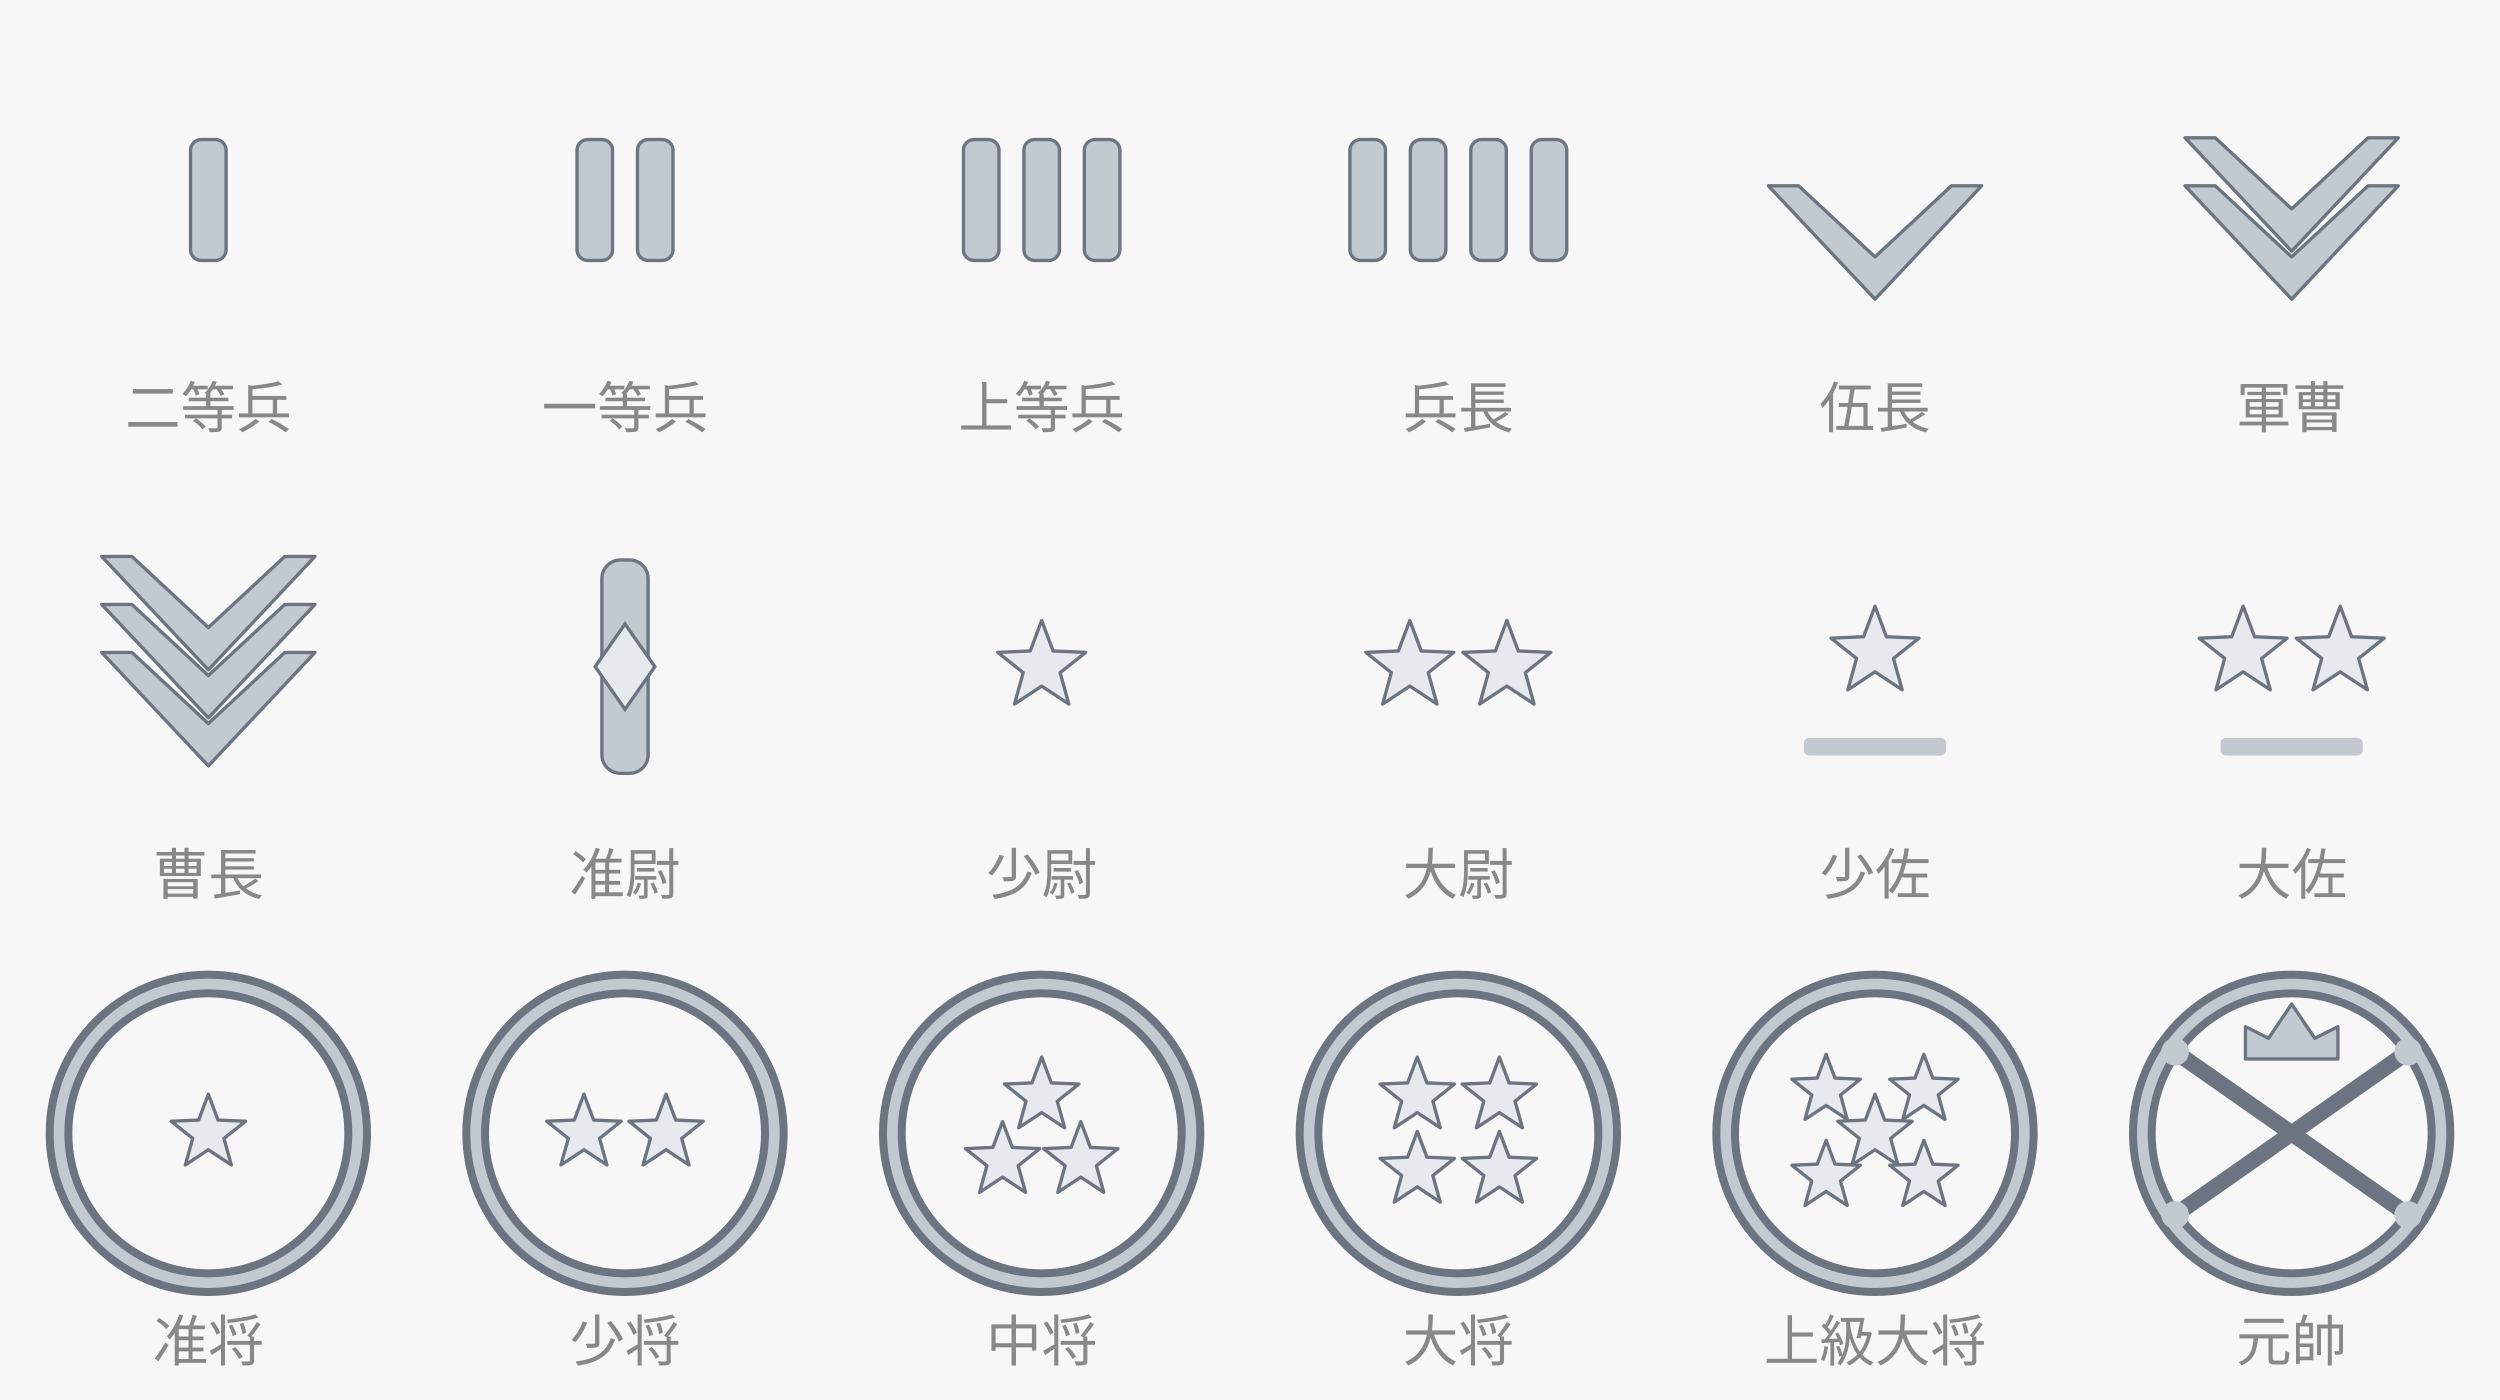
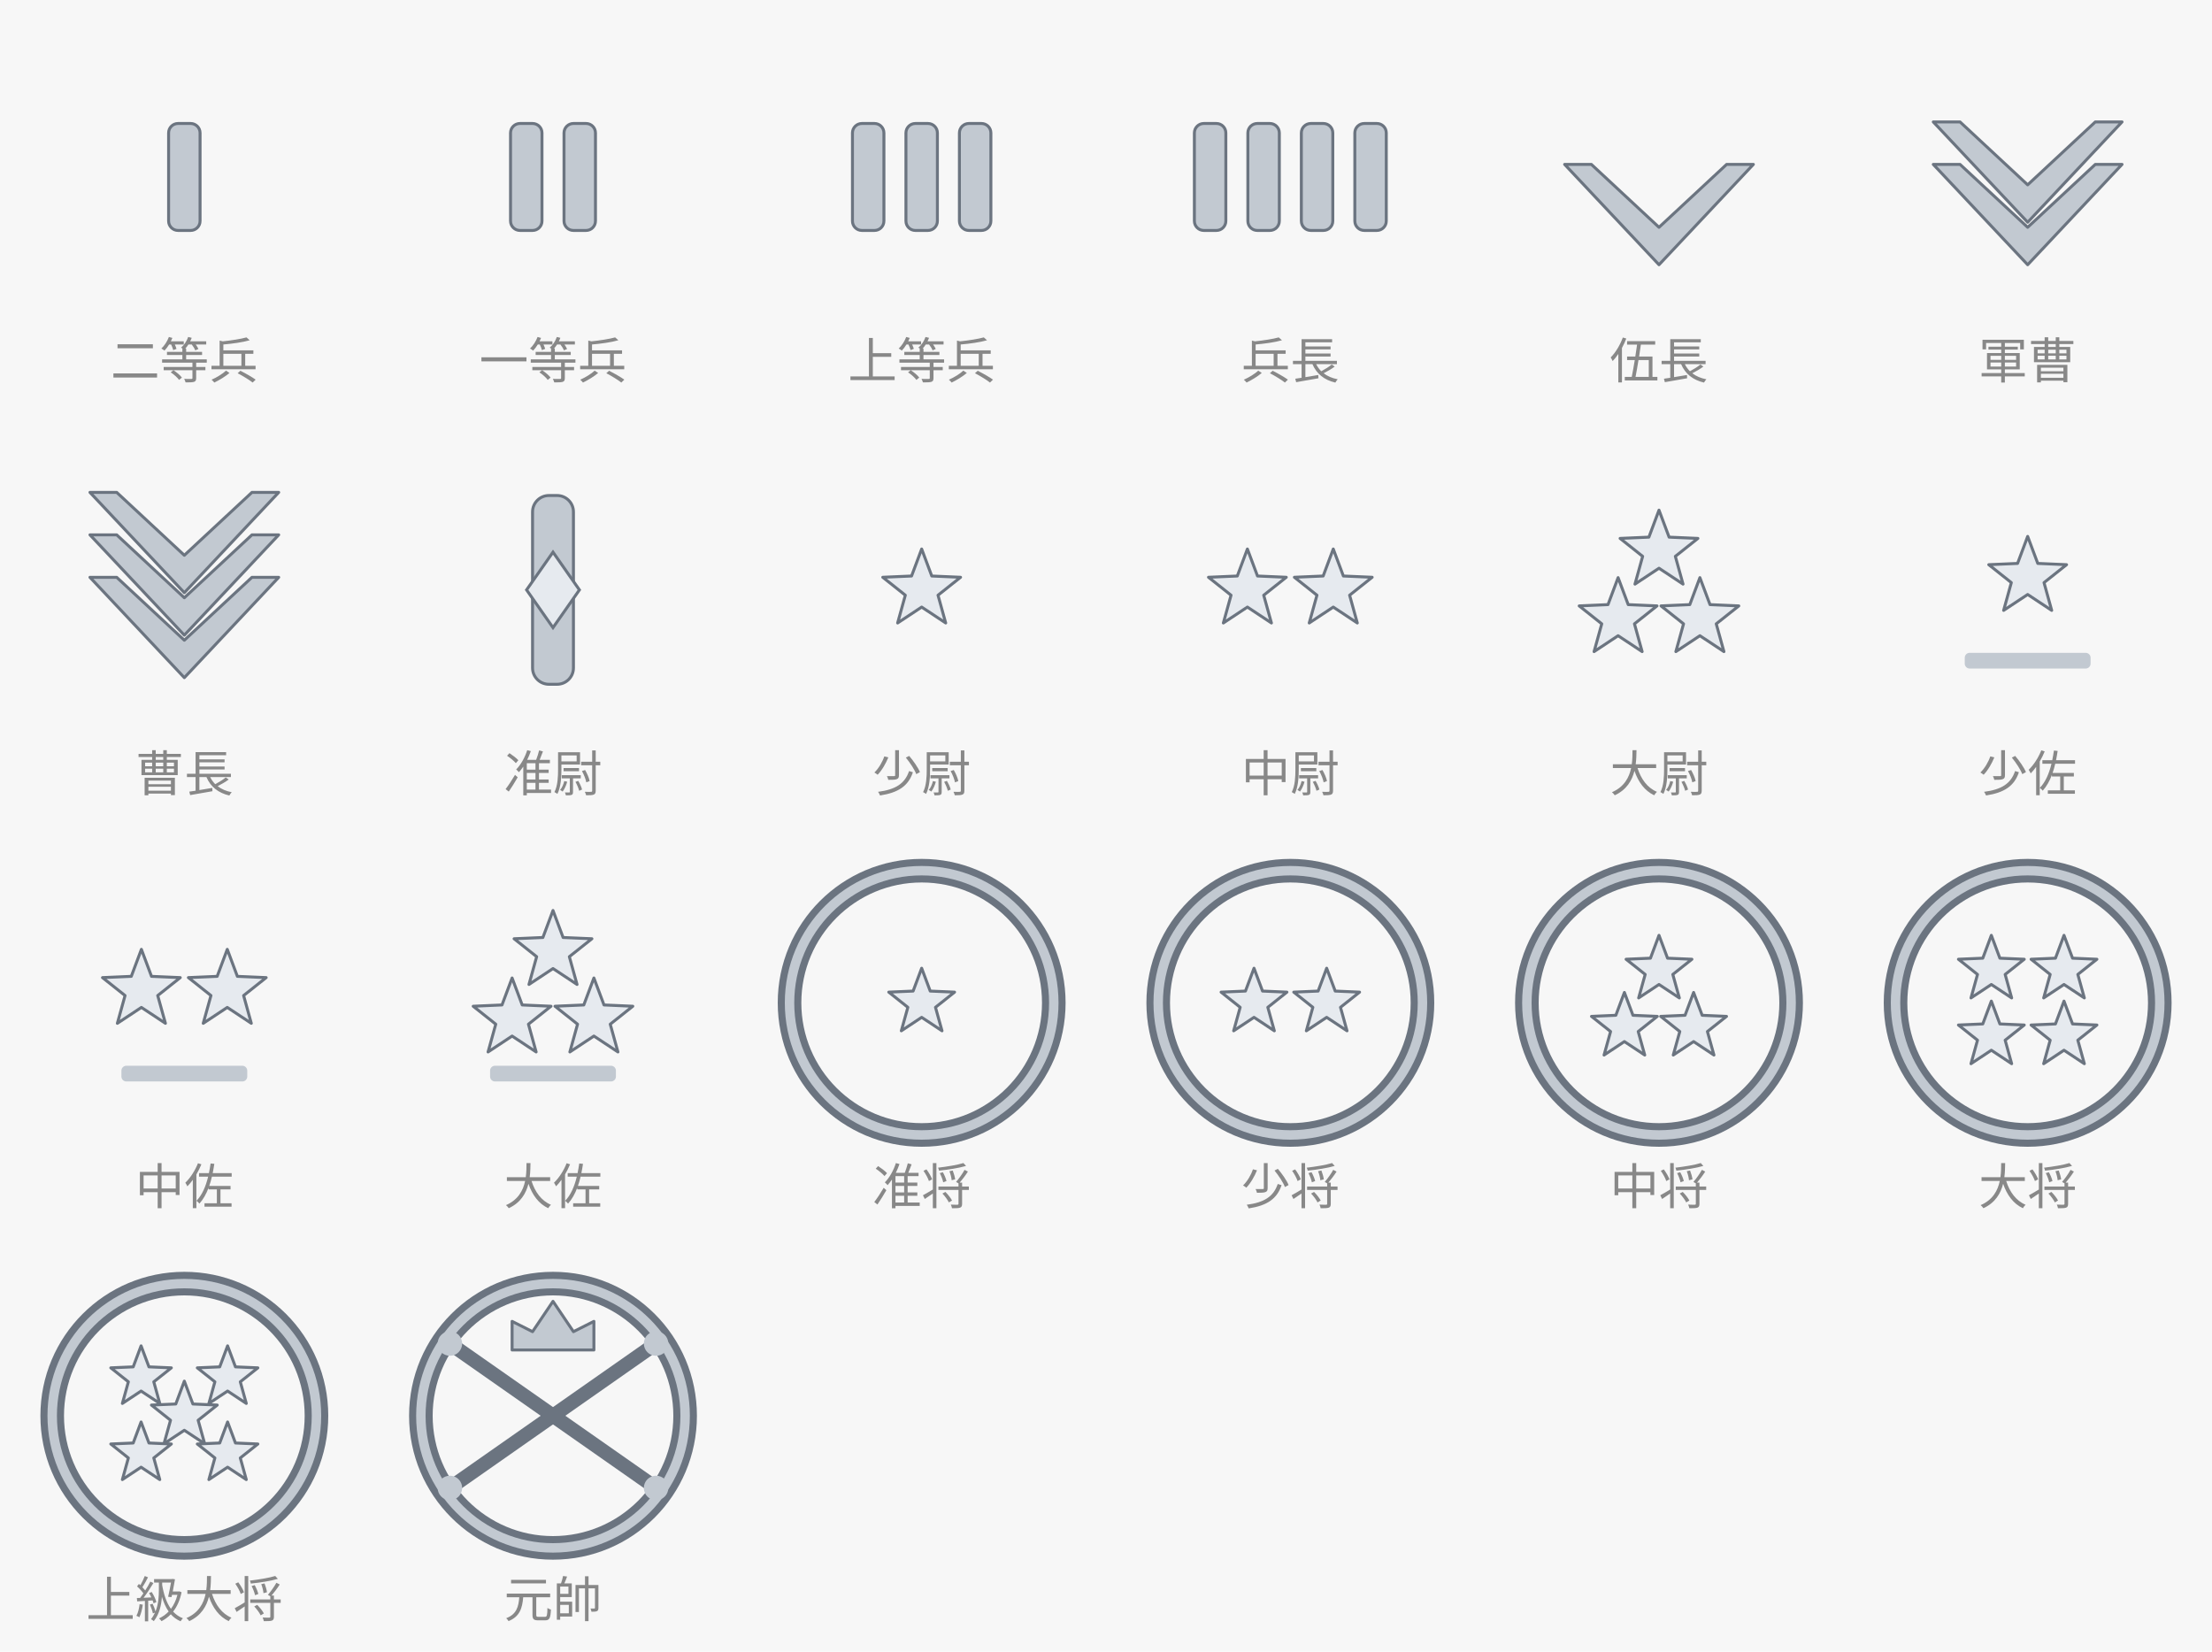
- <svg xmlns="http://www.w3.org/2000/svg" viewBox="0 0 900 504" width="900" height="504">
-   <rect width="900" height="504" fill="#2A2E33" opacity="0.04" />
+ <svg xmlns="http://www.w3.org/2000/svg" viewBox="0 0 900 672" width="900" height="672">
+   <rect width="900" height="672" fill="#2A2E33" opacity="0.04" />
  <g transform="translate(11,8) scale(1)">
    <rect x="57.60" y="42.24" width="12.80" height="43.52" rx="3.84" fill="#C2C9D1" stroke="#6B7480" stroke-width="1.2" />
  </g>
  <text x="75" y="154" font-family="sans-serif" font-size="20" fill="#888" text-anchor="middle">二等兵</text>
  <g transform="translate(161,8) scale(1)">
    <rect x="46.72" y="42.24" width="12.80" height="43.52" rx="3.84" fill="#C2C9D1" stroke="#6B7480" stroke-width="1.2" />
    <rect x="68.48" y="42.24" width="12.80" height="43.52" rx="3.84" fill="#C2C9D1" stroke="#6B7480" stroke-width="1.2" />
  </g>
  <text x="225" y="154" font-family="sans-serif" font-size="20" fill="#888" text-anchor="middle">一等兵</text>
  <g transform="translate(311,8) scale(1)">
    <rect x="35.84" y="42.24" width="12.80" height="43.52" rx="3.84" fill="#C2C9D1" stroke="#6B7480" stroke-width="1.2" />
    <rect x="57.60" y="42.24" width="12.80" height="43.52" rx="3.84" fill="#C2C9D1" stroke="#6B7480" stroke-width="1.2" />
    <rect x="79.36" y="42.24" width="12.80" height="43.52" rx="3.84" fill="#C2C9D1" stroke="#6B7480" stroke-width="1.2" />
  </g>
  <text x="375" y="154" font-family="sans-serif" font-size="20" fill="#888" text-anchor="middle">上等兵</text>
  <g transform="translate(461,8) scale(1)">
    <rect x="24.96" y="42.24" width="12.80" height="43.52" rx="3.84" fill="#C2C9D1" stroke="#6B7480" stroke-width="1.2" />
    <rect x="46.72" y="42.24" width="12.80" height="43.52" rx="3.84" fill="#C2C9D1" stroke="#6B7480" stroke-width="1.2" />
    <rect x="68.48" y="42.24" width="12.80" height="43.52" rx="3.84" fill="#C2C9D1" stroke="#6B7480" stroke-width="1.2" />
    <rect x="90.24" y="42.24" width="12.80" height="43.52" rx="3.84" fill="#C2C9D1" stroke="#6B7480" stroke-width="1.2" />
  </g>
  <text x="525" y="154" font-family="sans-serif" font-size="20" fill="#888" text-anchor="middle">兵長</text>
  <g transform="translate(611,8) scale(1)">
    <polygon points="25.60,58.88 36.48,58.88 64.00,84.48 91.52,58.88 102.40,58.88 64.00,99.71" fill="#C2C9D1" stroke="#6B7480" stroke-width="1.2" stroke-linejoin="round" />
  </g>
  <text x="675" y="154" font-family="sans-serif" font-size="20" fill="#888" text-anchor="middle">伍長</text>
  <g transform="translate(761,8) scale(1)">
    <polygon points="25.60,58.88 36.48,58.88 64.00,84.48 91.52,58.88 102.40,58.88 64.00,99.71" fill="#C2C9D1" stroke="#6B7480" stroke-width="1.2" stroke-linejoin="round" />
    <polygon points="25.60,41.60 36.48,41.60 64.00,67.20 91.52,41.60 102.40,41.60 64.00,82.43" fill="#C2C9D1" stroke="#6B7480" stroke-width="1.2" stroke-linejoin="round" />
  </g>
  <text x="825" y="154" font-family="sans-serif" font-size="20" fill="#888" text-anchor="middle">軍曹</text>
  <g transform="translate(11,176) scale(1)">
    <polygon points="25.60,58.88 36.48,58.88 64.00,84.48 91.52,58.88 102.40,58.88 64.00,99.71" fill="#C2C9D1" stroke="#6B7480" stroke-width="1.2" stroke-linejoin="round" />
    <polygon points="25.60,41.60 36.48,41.60 64.00,67.20 91.52,41.60 102.40,41.60 64.00,82.43" fill="#C2C9D1" stroke="#6B7480" stroke-width="1.2" stroke-linejoin="round" />
    <polygon points="25.60,24.32 36.48,24.32 64.00,49.92 91.52,24.32 102.40,24.32 64.00,65.15" fill="#C2C9D1" stroke="#6B7480" stroke-width="1.2" stroke-linejoin="round" />
  </g>
  <text x="75" y="322" font-family="sans-serif" font-size="20" fill="#888" text-anchor="middle">曹長</text>
  <g transform="translate(161,176) scale(1)">
    <rect x="55.68" y="25.60" width="16.64" height="76.80" rx="6.66" fill="#C2C9D1" stroke="#6B7480" stroke-width="1.2" />
    <polygon points="64.00,48.64 74.75,64.00 64.00,79.36 53.25,64.00" fill="#E6EAEF" stroke="#6B7480" stroke-width="1.2" />
  </g>
  <text x="225" y="322" font-family="sans-serif" font-size="20" fill="#888" text-anchor="middle">准尉</text>
  <g transform="translate(311,176) scale(1)">
    <polygon points="64.00,47.36 68.11,58.35 79.83,58.86 70.65,66.16 73.78,77.46 64.00,70.99 54.22,77.46 57.35,66.16 48.17,58.86 59.89,58.35" fill="#E6EAEF" stroke="#6B7480" stroke-width="1.2" stroke-linejoin="round" />
  </g>
  <text x="375" y="322" font-family="sans-serif" font-size="20" fill="#888" text-anchor="middle">少尉</text>
  <g transform="translate(461,176) scale(1)">
    <polygon points="46.53,47.36 50.64,58.35 62.35,58.86 53.17,66.16 56.31,77.46 46.53,70.99 36.75,77.46 39.88,66.16 30.70,58.86 42.42,58.35" fill="#E6EAEF" stroke="#6B7480" stroke-width="1.2" stroke-linejoin="round" />
    <polygon points="81.47,47.36 85.58,58.35 97.30,58.86 88.12,66.16 91.25,77.46 81.47,70.99 71.69,77.46 74.83,66.16 65.65,58.86 77.36,58.35" fill="#E6EAEF" stroke="#6B7480" stroke-width="1.2" stroke-linejoin="round" />
  </g>
-   <text x="525" y="322" font-family="sans-serif" font-size="20" fill="#888" text-anchor="middle">大尉</text>
+   <text x="525" y="322" font-family="sans-serif" font-size="20" fill="#888" text-anchor="middle">中尉</text>
  <g transform="translate(611,176) scale(1)">
+     <polygon points="64.00,31.55 68.11,42.54 79.83,43.05 70.65,50.35 73.78,61.65 64.00,55.18 54.22,61.65 57.35,50.35 48.17,43.05 59.89,42.54" fill="#E6EAEF" stroke="#6B7480" stroke-width="1.2" stroke-linejoin="round" />
+     <polygon points="47.36,59.01 51.47,69.99 63.19,70.51 54.01,77.81 57.14,89.11 47.36,82.64 37.58,89.11 40.71,77.81 31.53,70.51 43.25,69.99" fill="#E6EAEF" stroke="#6B7480" stroke-width="1.2" stroke-linejoin="round" />
+     <polygon points="80.64,59.01 84.75,69.99 96.47,70.51 87.29,77.81 90.42,89.11 80.64,82.64 70.86,89.11 73.99,77.81 64.81,70.51 76.53,69.99" fill="#E6EAEF" stroke="#6B7480" stroke-width="1.2" stroke-linejoin="round" />
+   </g>
+   <text x="675" y="322" font-family="sans-serif" font-size="20" fill="#888" text-anchor="middle">大尉</text>
+   <g transform="translate(761,176) scale(1)">
    <polygon points="64.00,42.24 68.11,53.23 79.83,53.74 70.65,61.04 73.78,72.34 64.00,65.87 54.22,72.34 57.35,61.04 48.17,53.74 59.89,53.23" fill="#E6EAEF" stroke="#6B7480" stroke-width="1.2" stroke-linejoin="round" />
    <rect x="38.40" y="89.60" width="51.20" height="6.40" rx="2" fill="#C2C9D1" />
  </g>
-   <text x="675" y="322" font-family="sans-serif" font-size="20" fill="#888" text-anchor="middle">少佐</text>
-   <g transform="translate(761,176) scale(1)">
+   <text x="825" y="322" font-family="sans-serif" font-size="20" fill="#888" text-anchor="middle">少佐</text>
+   <g transform="translate(11,344) scale(1)">
    <polygon points="46.53,42.24 50.64,53.23 62.35,53.74 53.17,61.04 56.31,72.34 46.53,65.87 36.75,72.34 39.88,61.04 30.70,53.74 42.42,53.23" fill="#E6EAEF" stroke="#6B7480" stroke-width="1.2" stroke-linejoin="round" />
    <polygon points="81.47,42.24 85.58,53.23 97.30,53.74 88.12,61.04 91.25,72.34 81.47,65.87 71.69,72.34 74.83,61.04 65.65,53.74 77.36,53.23" fill="#E6EAEF" stroke="#6B7480" stroke-width="1.2" stroke-linejoin="round" />
    <rect x="38.40" y="89.60" width="51.20" height="6.40" rx="2" fill="#C2C9D1" />
  </g>
-   <text x="825" y="322" font-family="sans-serif" font-size="20" fill="#888" text-anchor="middle">大佐</text>
-   <g transform="translate(11,344) scale(1)">
+   <text x="75" y="490" font-family="sans-serif" font-size="20" fill="#888" text-anchor="middle">中佐</text>
+   <g transform="translate(161,344) scale(1)">
+     <polygon points="64.00,26.43 68.11,37.42 79.83,37.93 70.65,45.23 73.78,56.53 64.00,50.06 54.22,56.53 57.35,45.23 48.17,37.93 59.89,37.42" fill="#E6EAEF" stroke="#6B7480" stroke-width="1.2" stroke-linejoin="round" />
+     <polygon points="47.36,53.89 51.47,64.87 63.19,65.39 54.01,72.69 57.14,83.99 47.36,77.52 37.58,83.99 40.71,72.69 31.53,65.39 43.25,64.87" fill="#E6EAEF" stroke="#6B7480" stroke-width="1.2" stroke-linejoin="round" />
+     <polygon points="80.64,53.89 84.75,64.87 96.47,65.39 87.29,72.69 90.42,83.99 80.64,77.52 70.86,83.99 73.99,72.69 64.81,65.39 76.53,64.87" fill="#E6EAEF" stroke="#6B7480" stroke-width="1.2" stroke-linejoin="round" />
+     <rect x="38.40" y="89.60" width="51.20" height="6.40" rx="2" fill="#C2C9D1" />
+   </g>
+   <text x="225" y="490" font-family="sans-serif" font-size="20" fill="#888" text-anchor="middle">大佐</text>
+   <g transform="translate(311,344) scale(1)">
    <circle cx="64.0" cy="64.0" r="53.76" fill="none" stroke="#6B7480" stroke-width="9.60" />
    <circle cx="64.0" cy="64.0" r="53.76" fill="none" stroke="#C2C9D1" stroke-width="3.84" />
    <polygon points="64.00,49.92 67.48,59.22 77.39,59.65 69.62,65.83 72.28,75.39 64.00,69.91 55.72,75.39 58.38,65.83 50.61,59.65 60.52,59.22" fill="#E6EAEF" stroke="#6B7480" stroke-width="1.2" stroke-linejoin="round" />
  </g>
-   <text x="75" y="490" font-family="sans-serif" font-size="20" fill="#888" text-anchor="middle">准将</text>
-   <g transform="translate(161,344) scale(1)">
+   <text x="375" y="490" font-family="sans-serif" font-size="20" fill="#888" text-anchor="middle">准将</text>
+   <g transform="translate(461,344) scale(1)">
    <circle cx="64.0" cy="64.0" r="53.76" fill="none" stroke="#6B7480" stroke-width="9.60" />
    <circle cx="64.0" cy="64.0" r="53.76" fill="none" stroke="#C2C9D1" stroke-width="3.84" />
    <polygon points="49.22,49.92 52.69,59.22 62.61,59.65 54.84,65.83 57.49,75.39 49.22,69.91 40.94,75.39 43.59,65.83 35.83,59.65 45.74,59.22" fill="#E6EAEF" stroke="#6B7480" stroke-width="1.2" stroke-linejoin="round" />
    <polygon points="78.78,49.92 82.26,59.22 92.17,59.65 84.41,65.83 87.06,75.39 78.78,69.91 70.51,75.39 73.16,65.83 65.39,59.65 75.31,59.22" fill="#E6EAEF" stroke="#6B7480" stroke-width="1.2" stroke-linejoin="round" />
  </g>
-   <text x="225" y="490" font-family="sans-serif" font-size="20" fill="#888" text-anchor="middle">少将</text>
-   <g transform="translate(311,344) scale(1)">
+   <text x="525" y="490" font-family="sans-serif" font-size="20" fill="#888" text-anchor="middle">少将</text>
+   <g transform="translate(611,344) scale(1)">
    <circle cx="64.0" cy="64.0" r="53.76" fill="none" stroke="#6B7480" stroke-width="9.60" />
    <circle cx="64.0" cy="64.0" r="53.76" fill="none" stroke="#C2C9D1" stroke-width="3.84" />
    <polygon points="64.00,36.54 67.48,45.84 77.39,46.27 69.62,52.45 72.28,62.01 64.00,56.54 55.72,62.01 58.38,52.45 50.61,46.27 60.52,45.84" fill="#E6EAEF" stroke="#6B7480" stroke-width="1.2" stroke-linejoin="round" />
    <polygon points="49.92,59.78 53.40,69.07 63.31,69.51 55.54,75.68 58.20,85.25 49.92,79.77 41.64,85.25 44.30,75.68 36.53,69.51 46.44,69.07" fill="#E6EAEF" stroke="#6B7480" stroke-width="1.2" stroke-linejoin="round" />
    <polygon points="78.08,59.78 81.56,69.07 91.47,69.51 83.70,75.68 86.36,85.25 78.08,79.77 69.80,85.25 72.46,75.68 64.69,69.51 74.60,69.07" fill="#E6EAEF" stroke="#6B7480" stroke-width="1.2" stroke-linejoin="round" />
  </g>
-   <text x="375" y="490" font-family="sans-serif" font-size="20" fill="#888" text-anchor="middle">中将</text>
-   <g transform="translate(461,344) scale(1)">
+   <text x="675" y="490" font-family="sans-serif" font-size="20" fill="#888" text-anchor="middle">中将</text>
+   <g transform="translate(761,344) scale(1)">
    <circle cx="64.0" cy="64.0" r="53.76" fill="none" stroke="#6B7480" stroke-width="9.60" />
    <circle cx="64.0" cy="64.0" r="53.76" fill="none" stroke="#C2C9D1" stroke-width="3.84" />
    <polygon points="49.22,36.54 52.69,45.84 62.61,46.27 54.84,52.45 57.49,62.01 49.22,56.54 40.94,62.01 43.59,52.45 35.83,46.27 45.74,45.84" fill="#E6EAEF" stroke="#6B7480" stroke-width="1.2" stroke-linejoin="round" />
    <polygon points="78.78,36.54 82.26,45.84 92.17,46.27 84.41,52.45 87.06,62.01 78.78,56.54 70.51,62.01 73.16,52.45 65.39,46.27 75.31,45.84" fill="#E6EAEF" stroke="#6B7480" stroke-width="1.2" stroke-linejoin="round" />
    <polygon points="49.22,63.30 52.69,72.59 62.61,73.03 54.84,79.20 57.49,88.77 49.22,83.29 40.94,88.77 43.59,79.20 35.83,73.03 45.74,72.59" fill="#E6EAEF" stroke="#6B7480" stroke-width="1.2" stroke-linejoin="round" />
    <polygon points="78.78,63.30 82.26,72.59 92.17,73.03 84.41,79.20 87.06,88.77 78.78,83.29 70.51,88.77 73.16,79.20 65.39,73.03 75.31,72.59" fill="#E6EAEF" stroke="#6B7480" stroke-width="1.2" stroke-linejoin="round" />
  </g>
-   <text x="525" y="490" font-family="sans-serif" font-size="20" fill="#888" text-anchor="middle">大将</text>
-   <g transform="translate(611,344) scale(1)">
+   <text x="825" y="490" font-family="sans-serif" font-size="20" fill="#888" text-anchor="middle">大将</text>
+   <g transform="translate(11,512) scale(1)">
    <circle cx="64.0" cy="64.0" r="53.76" fill="none" stroke="#6B7480" stroke-width="9.60" />
    <circle cx="64.0" cy="64.0" r="53.76" fill="none" stroke="#C2C9D1" stroke-width="3.84" />
    <polygon points="64.00,49.92 67.48,59.22 77.39,59.65 69.62,65.83 72.28,75.39 64.00,69.91 55.72,75.39 58.38,65.83 50.61,59.65 60.52,59.22" fill="#E6EAEF" stroke="#6B7480" stroke-width="1.2" stroke-linejoin="round" />
    <polygon points="46.40,35.56 49.60,44.11 58.72,44.51 51.57,50.19 54.01,58.99 46.40,53.95 38.79,58.99 41.23,50.19 34.08,44.51 43.20,44.11" fill="#E6EAEF" stroke="#6B7480" stroke-width="1.2" stroke-linejoin="round" />
    <polygon points="81.60,35.56 84.80,44.11 93.92,44.51 86.77,50.19 89.21,58.99 81.60,53.95 73.99,58.99 76.43,50.19 69.28,44.51 78.40,44.11" fill="#E6EAEF" stroke="#6B7480" stroke-width="1.2" stroke-linejoin="round" />
    <polygon points="46.40,66.53 49.60,75.09 58.72,75.49 51.57,81.17 54.01,89.97 46.40,84.93 38.79,89.97 41.23,81.17 34.08,75.49 43.20,75.09" fill="#E6EAEF" stroke="#6B7480" stroke-width="1.2" stroke-linejoin="round" />
    <polygon points="81.60,66.53 84.80,75.09 93.92,75.49 86.77,81.17 89.21,89.97 81.60,84.93 73.99,89.97 76.43,81.17 69.28,75.49 78.40,75.09" fill="#E6EAEF" stroke="#6B7480" stroke-width="1.2" stroke-linejoin="round" />
  </g>
-   <text x="675" y="490" font-family="sans-serif" font-size="20" fill="#888" text-anchor="middle">上級大将</text>
-   <g transform="translate(761,344) scale(1)">
+   <text x="75" y="658" font-family="sans-serif" font-size="20" fill="#888" text-anchor="middle">上級大将</text>
+   <g transform="translate(161,512) scale(1)">
    <circle cx="64.0" cy="64.0" r="53.76" fill="none" stroke="#6B7480" stroke-width="9.60" />
    <circle cx="64.0" cy="64.0" r="53.76" fill="none" stroke="#C2C9D1" stroke-width="3.84" />
    <line x1="22.06" y1="34.63" x2="105.94" y2="93.37" stroke="#6B7480" stroke-width="5.76" stroke-linecap="round" />
    <circle cx="22.06" cy="34.63" r="4.48" fill="#C2C9D1" stroke="#C2C9D1" stroke-width="1" />
    <circle cx="105.94" cy="93.37" r="4.48" fill="#C2C9D1" stroke="#C2C9D1" stroke-width="1" />
    <line x1="22.06" y1="93.37" x2="105.94" y2="34.63" stroke="#6B7480" stroke-width="5.76" stroke-linecap="round" />
    <circle cx="22.06" cy="93.37" r="4.48" fill="#C2C9D1" stroke="#C2C9D1" stroke-width="1" />
    <circle cx="105.94" cy="34.63" r="4.48" fill="#C2C9D1" stroke="#C2C9D1" stroke-width="1" />
    <polygon points="47.36,37.25 47.36,25.60 55.68,29.79 64.00,17.45 72.32,29.79 80.64,25.60 80.64,37.25" fill="#C2C9D1" stroke="#6B7480" stroke-width="1.2" stroke-linejoin="round" />
  </g>
-   <text x="825" y="490" font-family="sans-serif" font-size="20" fill="#888" text-anchor="middle">元帥</text>
+   <text x="225" y="658" font-family="sans-serif" font-size="20" fill="#888" text-anchor="middle">元帥</text>
</svg>
